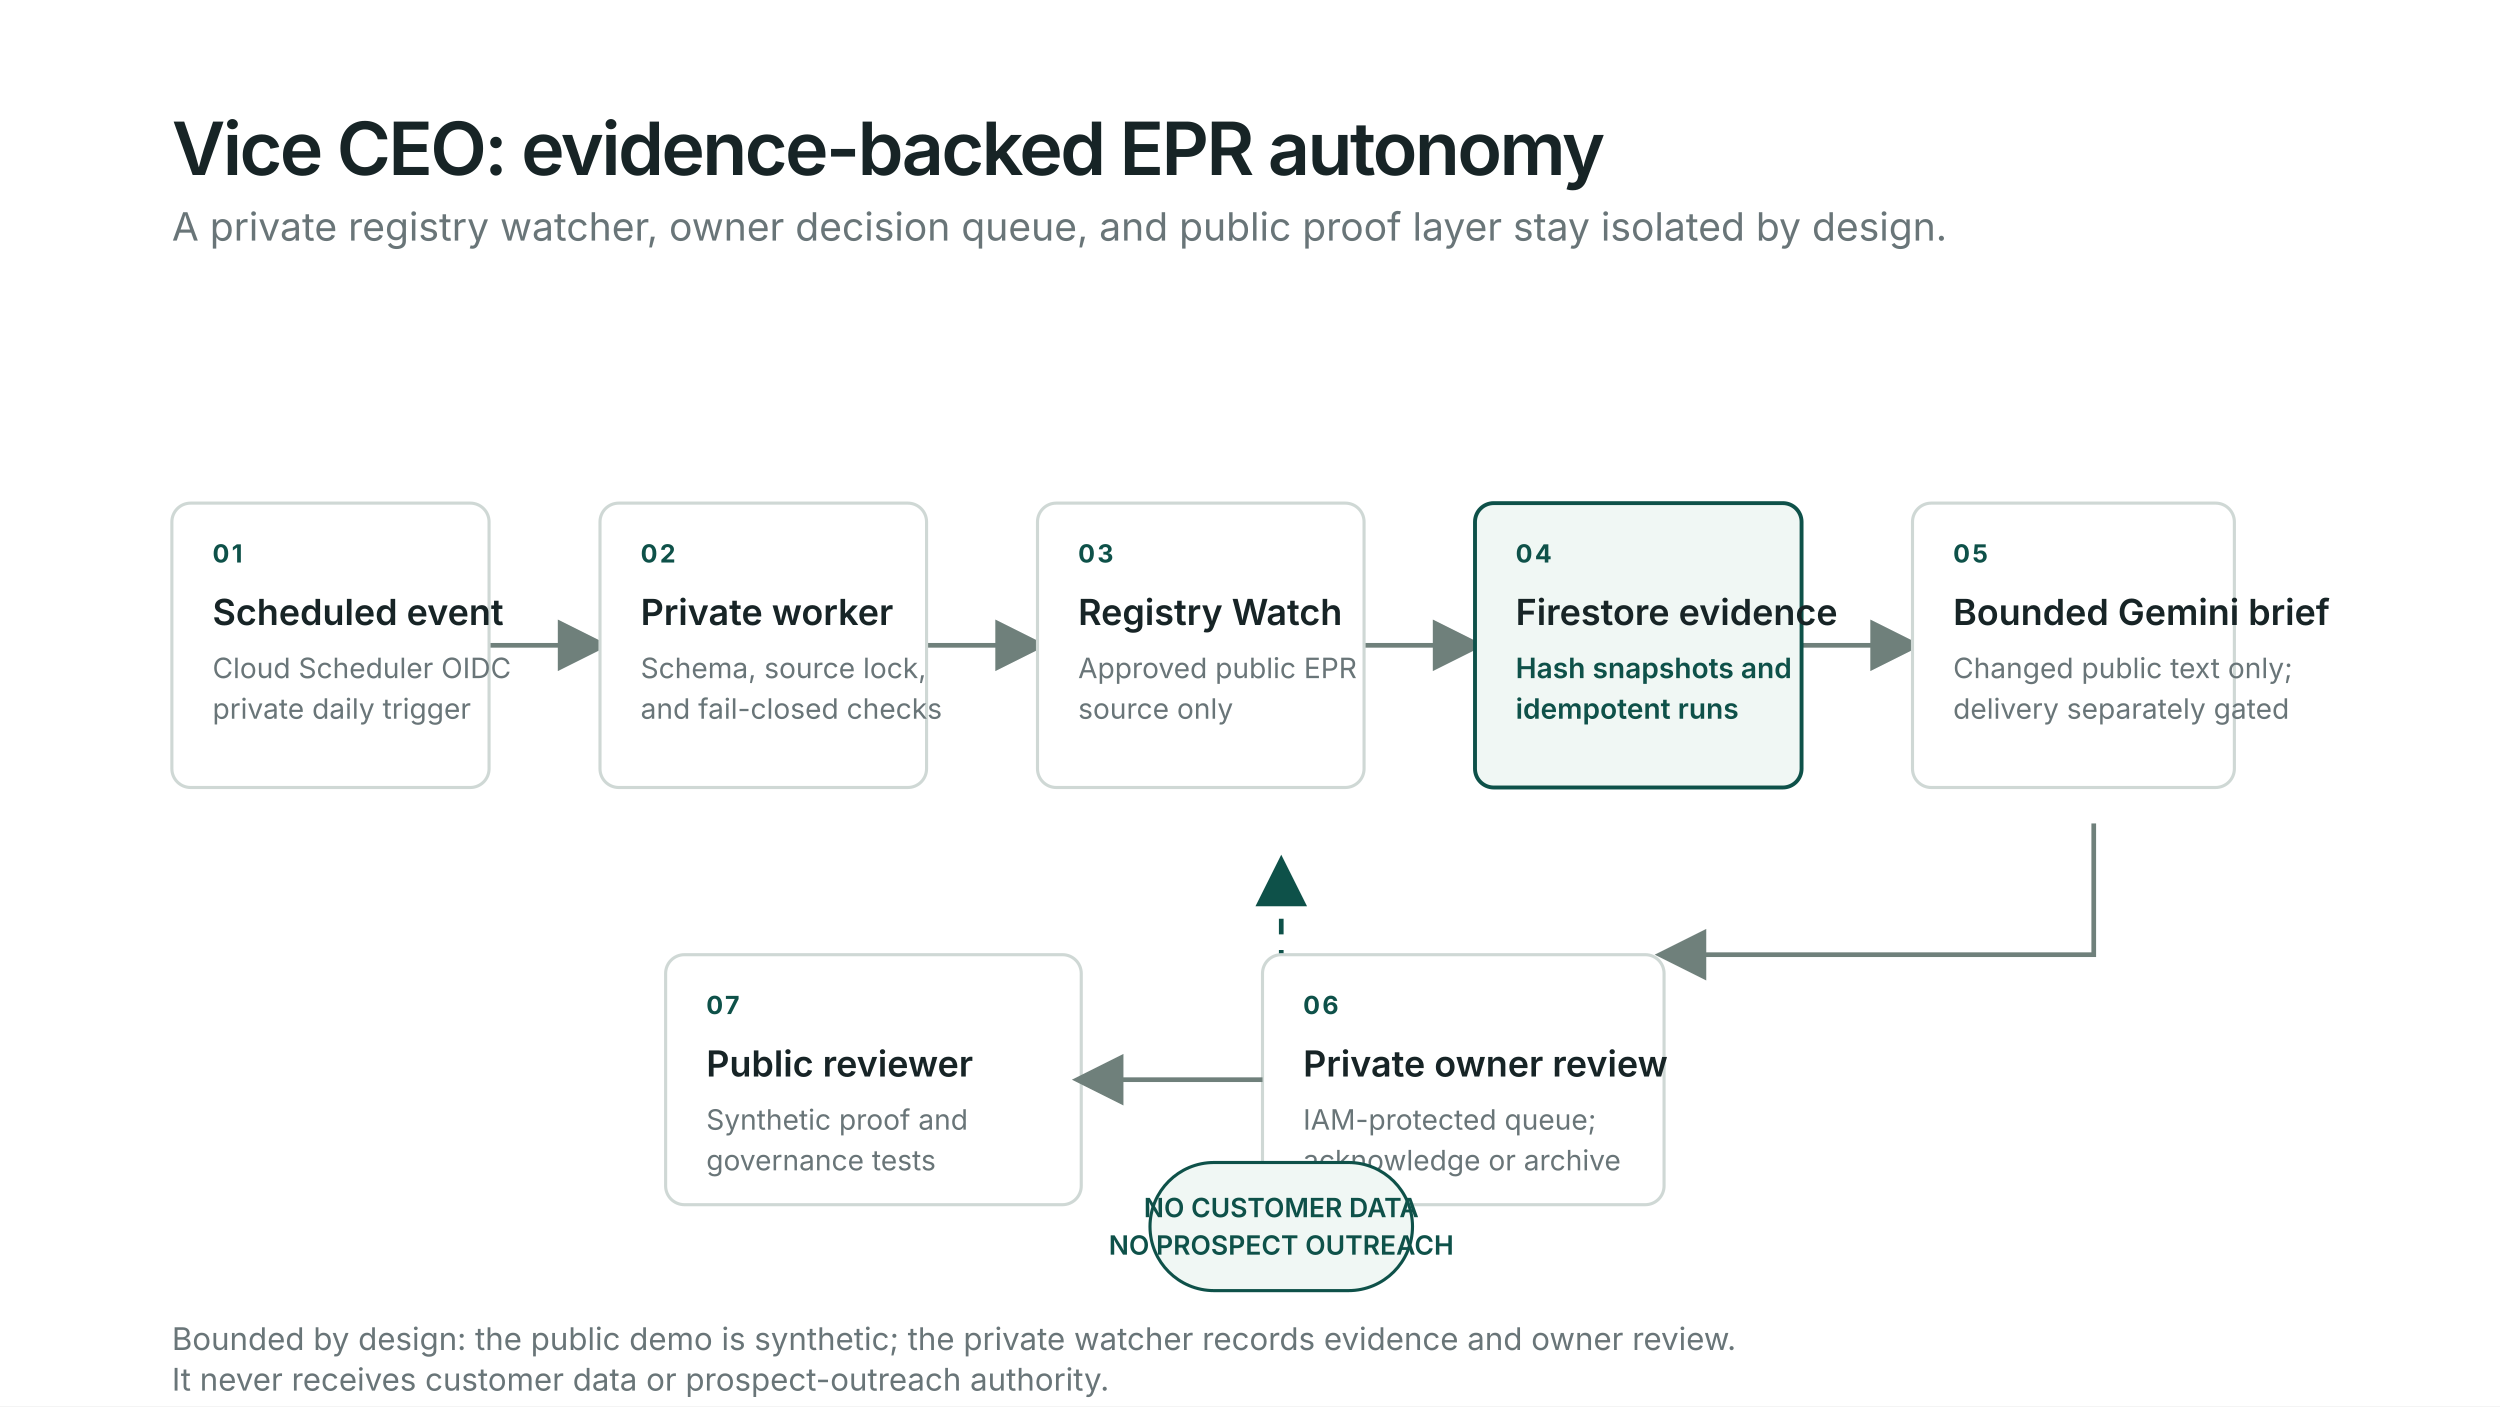
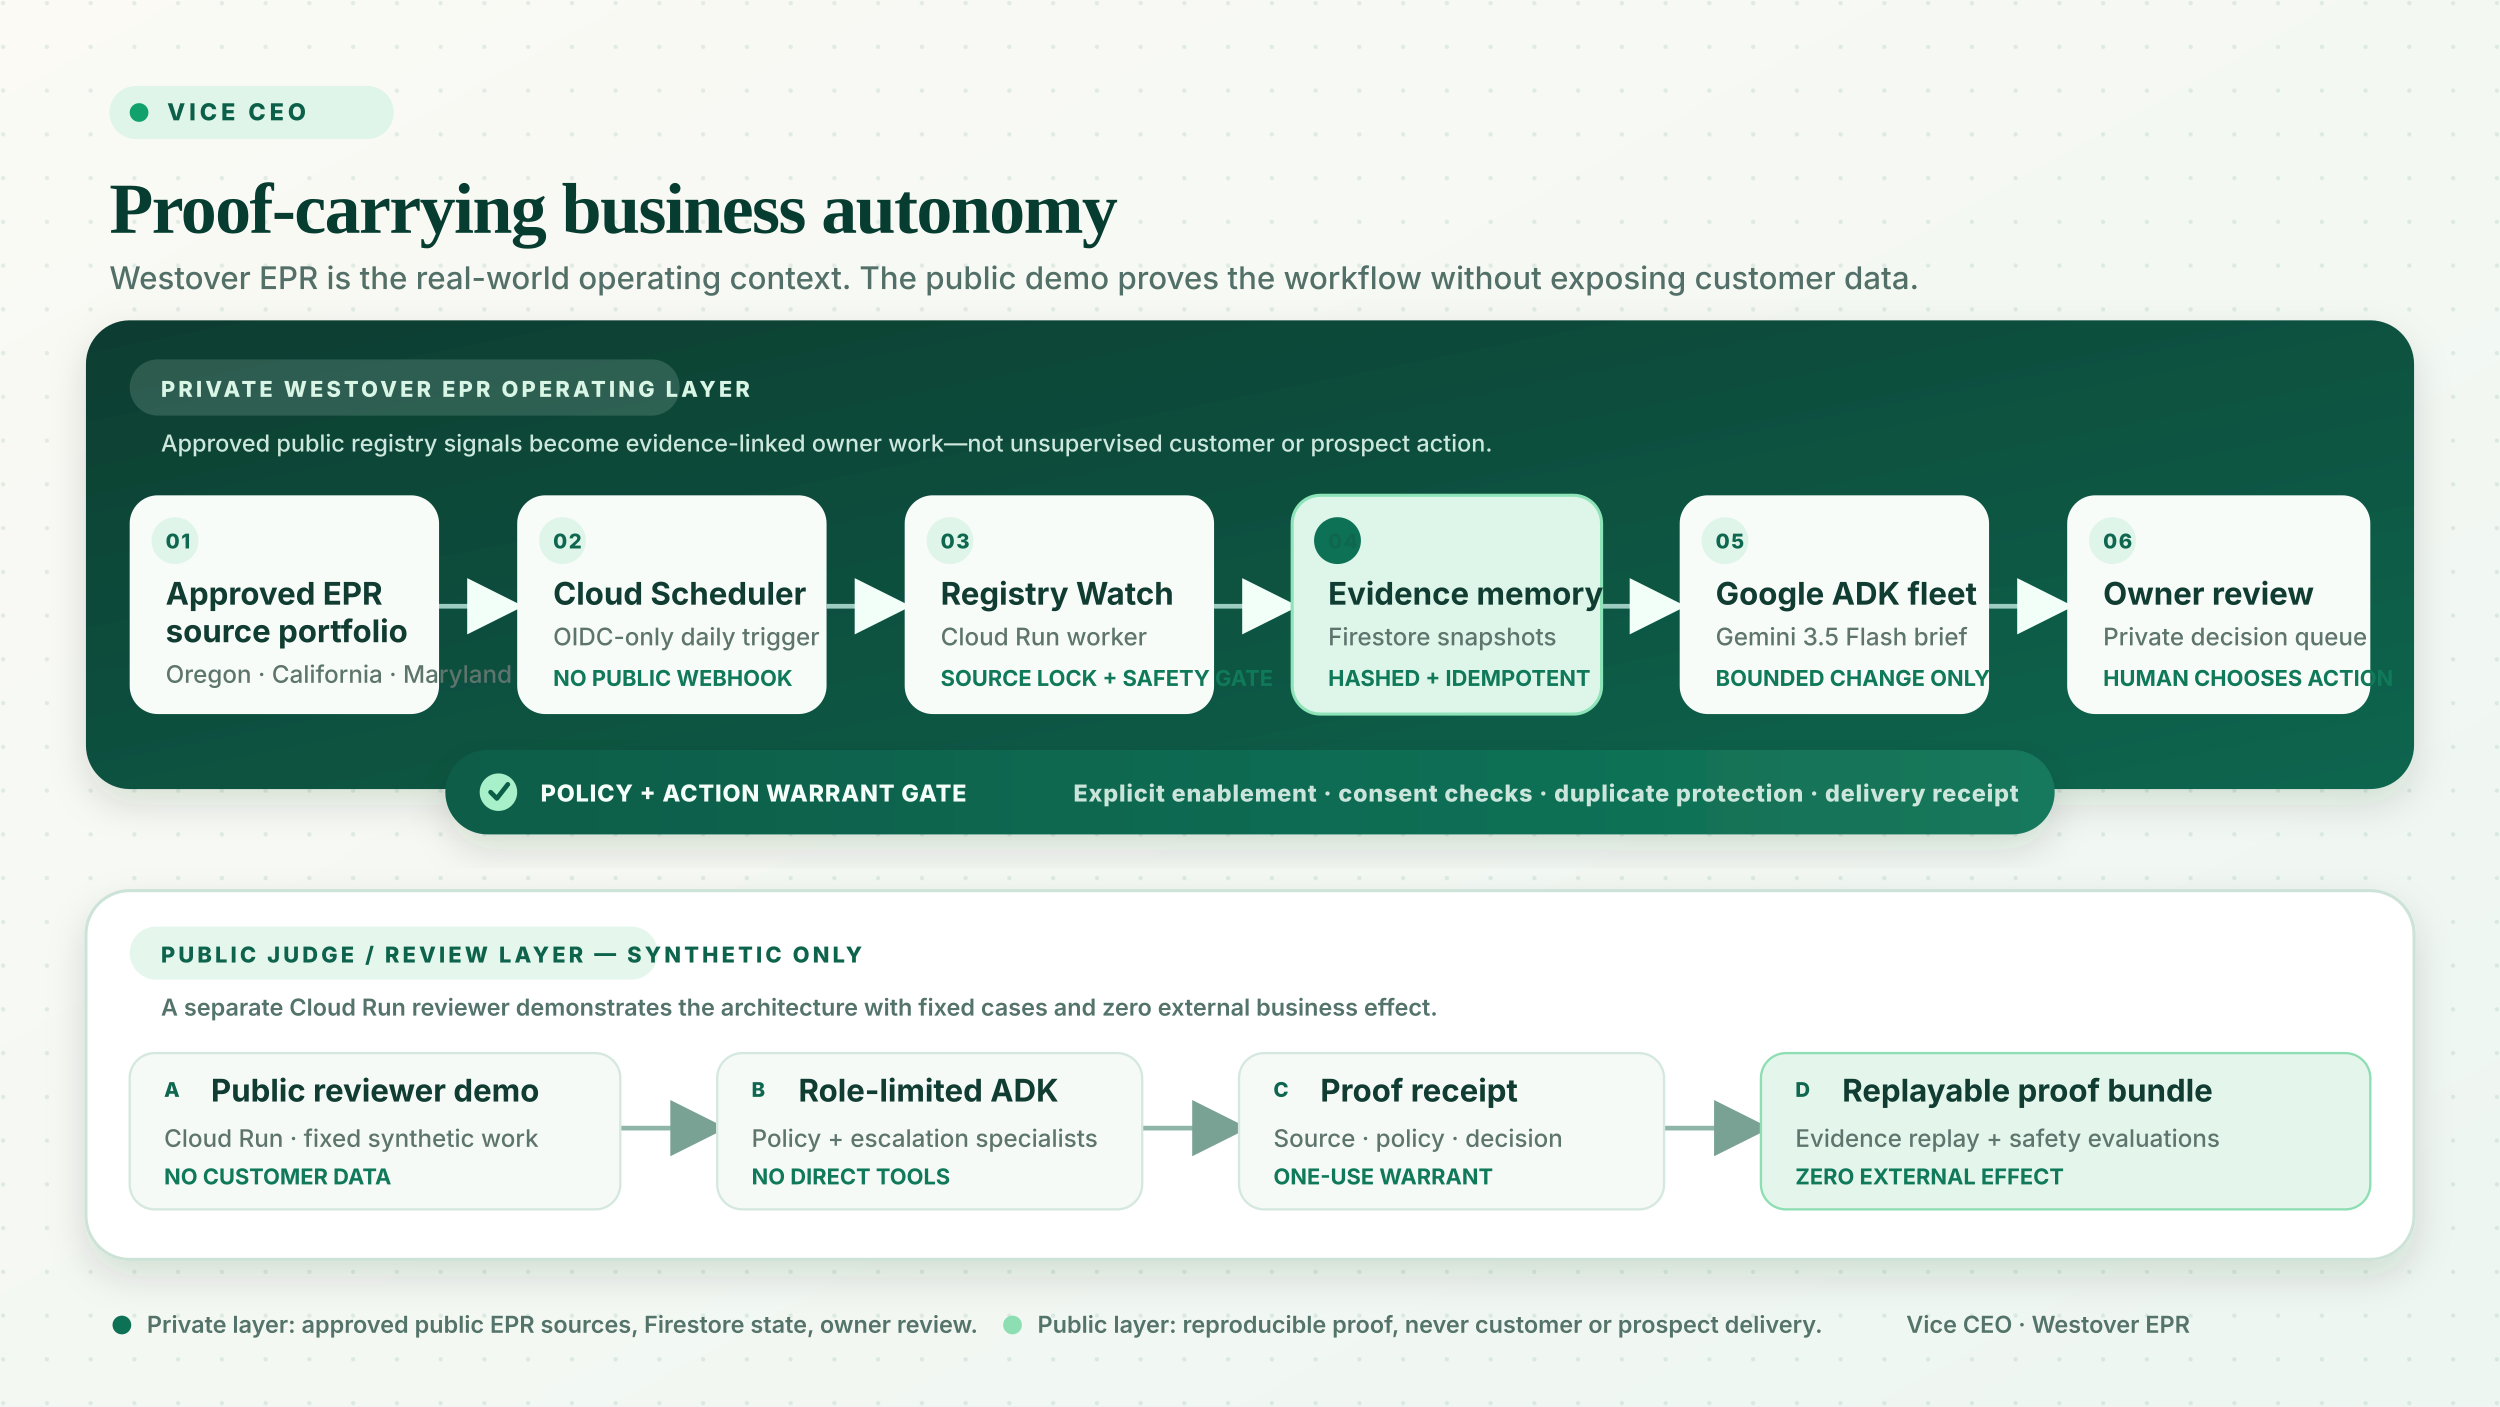
<svg xmlns="http://www.w3.org/2000/svg" width="1600" height="900" viewBox="0 0 1600 900" role="img" aria-labelledby="title desc">
-   <style>
-     .canvas { fill: #ffffff; }
-     .title { fill: #172426; font-family: Inter, Arial, sans-serif; font-size: 47px; font-weight: 600; letter-spacing: -1.6px; }
-     .subtitle { fill: #697578; font-family: Inter, Arial, sans-serif; font-size: 25px; }
-     .node { fill: #ffffff; stroke: #cfd8d5; stroke-width: 2; }
-     .node-accent { fill: #f0f7f4; stroke: #0e5149; stroke-width: 2.5; }
-     .node-title { fill: #172426; font-family: Inter, Arial, sans-serif; font-size: 23px; font-weight: 600; }
-     .node-copy { fill: #697578; font-family: Inter, Arial, sans-serif; font-size: 18px; }
-     .node-copy-accent { fill: #0e5149; font-family: Inter, Arial, sans-serif; font-size: 18px; font-weight: 600; }
-     .step { fill: #0e5149; font-family: Inter, Arial, sans-serif; font-size: 16px; font-weight: 700; letter-spacing: 1.5px; }
-     .line { fill: none; stroke: #6f807b; stroke-width: 3; marker-end: url(#arrow); }
-     .block { fill: none; stroke: #0e5149; stroke-width: 3; stroke-dasharray: 10 10; marker-end: url(#arrow); }
-     .block-label { fill: #0e5149; font-family: Inter, Arial, sans-serif; font-size: 17px; font-weight: 600; }
-     .footer { fill: #697578; font-family: Inter, Arial, sans-serif; font-size: 20px; }
-   </style>
  <defs>
-     <marker id="arrow" markerWidth="11" markerHeight="11" refX="9" refY="5.5" orient="auto">
-       <path d="M0,0 L11,5.5 L0,11 z" fill="#6f807b" />
+     <linearGradient id="bg" x1="0" y1="0" x2="1" y2="1">
+       <stop offset="0" stop-color="#fbfaf5" />
+       <stop offset="1" stop-color="#edf6f1" />
+     </linearGradient>
+     <linearGradient id="private" x1="0" y1="0" x2="1" y2="1">
+       <stop offset="0" stop-color="#073d31" />
+       <stop offset="1" stop-color="#0d664e" />
+     </linearGradient>
+     <linearGradient id="warrant" x1="0" y1="0" x2="1" y2="0">
+       <stop offset="0" stop-color="#0c5d48" />
+       <stop offset="1" stop-color="#13785b" />
+     </linearGradient>
+     <filter id="shadow" x="-20%" y="-30%" width="140%" height="170%">
+       <feDropShadow dx="0" dy="10" stdDeviation="12" flood-color="#062d24" flood-opacity=".13" />
+     </filter>
+     <marker id="arrow" markerWidth="12" markerHeight="12" refX="10" refY="6" orient="auto">
+       <path d="M0 0L12 6L0 12Z" fill="#79a295" />
    </marker>
-     <marker id="arrow-forest" markerWidth="11" markerHeight="11" refX="9" refY="5.5" orient="auto">
-       <path d="M0,0 L11,5.5 L0,11 z" fill="#0e5149" />
+     <marker id="arrowDark" markerWidth="12" markerHeight="12" refX="10" refY="6" orient="auto">
+       <path d="M0 0L12 6L0 12Z" fill="#f1fff8" />
    </marker>
+     <pattern id="dots" width="28" height="28" patternUnits="userSpaceOnUse">
+       <circle cx="2" cy="2" r="1.4" fill="#0d664e" opacity=".10" />
+     </pattern>
+     <style>
+       .eyebrow { font-family: Inter, Arial, sans-serif; font-size: 15px; font-weight: 800; letter-spacing: 2.5px; }
+       .title { font-family: Georgia, 'Times New Roman', serif; font-size: 46px; font-weight: 700; letter-spacing: -1px; fill:#073d31; }
+       .sub { font-family: Inter, Arial, sans-serif; font-size: 20px; font-weight: 500; fill:#537068; }
+       .lane { font-family: Inter, Arial, sans-serif; font-size: 14px; font-weight: 800; letter-spacing: 2px; }
+       .card-title { font-family: Inter, Arial, sans-serif; font-size: 20px; font-weight: 750; fill:#103c32; }
+       .card-copy { font-family: Inter, Arial, sans-serif; font-size: 15.5px; font-weight: 500; fill:#5e756e; }
+       .card-detail { font-family: Inter, Arial, sans-serif; font-size: 14px; font-weight: 700; fill:#0f7959; }
+       .num { font-family: Inter, Arial, sans-serif; font-size: 13px; font-weight: 800; fill:#0e674e; letter-spacing:1px; }
+       .private-copy { font-family: Inter, Arial, sans-serif; font-size: 15px; font-weight: 500; fill:#cce7dc; }
+       .private-detail { font-family: Inter, Arial, sans-serif; font-size: 13px; font-weight: 800; fill:#8ee4b8; letter-spacing:.6px; }
+       .footer { font-family: Inter, Arial, sans-serif; font-size: 15px; font-weight: 600; fill:#54736a; }
+       .warrant { font-family: Inter, Arial, sans-serif; font-size: 15px; font-weight: 800; fill:#f5fff9; letter-spacing:.5px; }
+     </style>
  </defs>
-   <rect class="canvas" width="1600" height="900" />
-   <text class="title" x="110" y="112">Vice CEO: evidence-backed EPR autonomy</text>
-   <text class="subtitle" x="110" y="154">A private registry watcher, owner decision queue, and public proof layer stay isolated by design.</text>
-   <path class="line" d="M313 413 H384" />
-   <path class="line" d="M593 413 H664" />
-   <path class="line" d="M873 413 H944" />
-   <path class="line" d="M1153 413 H1224" />
-   <path class="line" d="M1340 527 V611 H1065" />
-   <path class="block" d="M820 698 V553" style="marker-end:url(#arrow-forest)" />
-   <g transform="translate(110 322)">
-     <rect class="node" width="203" height="182" rx="12" />
-     <text class="step" x="26" y="38">01</text>
-     <text class="node-title" x="26" y="78">Scheduled event</text>
-     <text class="node-copy" x="26" y="112">Cloud Scheduler OIDC</text>
-     <text class="node-copy" x="26" y="138">private daily trigger</text>
+   <rect width="1600" height="900" fill="url(#bg)" />
+   <rect width="1600" height="900" fill="url(#dots)" />
+   <g transform="translate(70 55)">
+     <rect width="182" height="34" rx="17" fill="#dff5e9" />
+     <circle cx="19" cy="17" r="6" fill="#11a16c" />
+     <text class="eyebrow" x="37" y="22" fill="#0c6049">VICE CEO</text>
+     <text class="title" x="0" y="94">Proof-carrying business autonomy</text>
+     <text class="sub" x="0" y="130">Westover EPR is the real-world operating context. The public demo proves the workflow without exposing customer data.</text>
  </g>
-   <g transform="translate(384 322)">
-     <rect class="node" width="209" height="182" rx="12" />
-     <text class="step" x="26" y="38">02</text>
-     <text class="node-title" x="26" y="78">Private worker</text>
-     <text class="node-copy" x="26" y="112">Schema, source lock,</text>
-     <text class="node-copy" x="26" y="138">and fail-closed checks</text>
+   <g transform="translate(55 205)">
+     <rect width="1490" height="300" rx="28" fill="url(#private)" filter="url(#shadow)" />
+     <rect x="28" y="25" width="352" height="36" rx="18" fill="#d8f5e6" opacity=".16" />
+     <text class="lane" x="48" y="49" fill="#d8f5e6">PRIVATE WESTOVER EPR OPERATING LAYER</text>
+     <text class="private-copy" x="48" y="84">Approved public registry signals become evidence-linked owner work—not unsupervised customer or prospect action.</text>
+     <path d="M226 183H274" fill="none" stroke="#9dcdc0" stroke-width="3" marker-end="url(#arrowDark)" />
+     <path d="M474 183H522" fill="none" stroke="#9dcdc0" stroke-width="3" marker-end="url(#arrowDark)" />
+     <path d="M722 183H770" fill="none" stroke="#9dcdc0" stroke-width="3" marker-end="url(#arrowDark)" />
+     <path d="M970 183H1018" fill="none" stroke="#9dcdc0" stroke-width="3" marker-end="url(#arrowDark)" />
+     <path d="M1218 183H1266" fill="none" stroke="#9dcdc0" stroke-width="3" marker-end="url(#arrowDark)" />
+     <g transform="translate(28 112)">
+       <rect width="198" height="140" rx="18" fill="#f8fcf9" />
+       <circle cx="29" cy="29" r="15" fill="#dff5e9" />
+       <text class="num" x="23" y="34">01</text>
+       <text class="card-title" x="23" y="70">Approved EPR</text>
+       <text class="card-title" x="23" y="94">source portfolio</text>
+       <text class="card-copy" x="23" y="120">Oregon · California · Maryland</text>
+     </g>
+     <g transform="translate(276 112)">
+       <rect width="198" height="140" rx="18" fill="#f8fcf9" />
+       <circle cx="29" cy="29" r="15" fill="#dff5e9" />
+       <text class="num" x="23" y="34">02</text>
+       <text class="card-title" x="23" y="70">Cloud Scheduler</text>
+       <text class="card-copy" x="23" y="96">OIDC-only daily trigger</text>
+       <text class="card-detail" x="23" y="122">NO PUBLIC WEBHOOK</text>
+     </g>
+     <g transform="translate(524 112)">
+       <rect width="198" height="140" rx="18" fill="#f8fcf9" />
+       <circle cx="29" cy="29" r="15" fill="#dff5e9" />
+       <text class="num" x="23" y="34">03</text>
+       <text class="card-title" x="23" y="70">Registry Watch</text>
+       <text class="card-copy" x="23" y="96">Cloud Run worker</text>
+       <text class="card-detail" x="23" y="122">SOURCE LOCK + SAFETY GATE</text>
+     </g>
+     <g transform="translate(772 112)">
+       <rect width="198" height="140" rx="18" fill="#ddf6e9" stroke="#8ee4b8" stroke-width="2" />
+       <circle cx="29" cy="29" r="15" fill="#0d7155" />
+       <text class="num" x="23" y="34" fill="#f7fffa">04</text>
+       <text class="card-title" x="23" y="70">Evidence memory</text>
+       <text class="card-copy" x="23" y="96">Firestore snapshots</text>
+       <text class="card-detail" x="23" y="122">HASHED + IDEMPOTENT</text>
+     </g>
+     <g transform="translate(1020 112)">
+       <rect width="198" height="140" rx="18" fill="#f8fcf9" />
+       <circle cx="29" cy="29" r="15" fill="#dff5e9" />
+       <text class="num" x="23" y="34">05</text>
+       <text class="card-title" x="23" y="70">Google ADK fleet</text>
+       <text class="card-copy" x="23" y="96">Gemini 3.5 Flash brief</text>
+       <text class="card-detail" x="23" y="122">BOUNDED CHANGE ONLY</text>
+     </g>
+     <g transform="translate(1268 112)">
+       <rect width="194" height="140" rx="18" fill="#f8fcf9" />
+       <circle cx="29" cy="29" r="15" fill="#dff5e9" />
+       <text class="num" x="23" y="34">06</text>
+       <text class="card-title" x="23" y="70">Owner review</text>
+       <text class="card-copy" x="23" y="96">Private decision queue</text>
+       <text class="card-detail" x="23" y="122">HUMAN CHOOSES ACTION</text>
+     </g>
  </g>
-   <g transform="translate(664 322)">
-     <rect class="node" width="209" height="182" rx="12" />
-     <text class="step" x="26" y="38">03</text>
-     <text class="node-title" x="26" y="78">Registry Watch</text>
-     <text class="node-copy" x="26" y="112">Approved public EPR</text>
-     <text class="node-copy" x="26" y="138">source only</text>
+   <g transform="translate(285 480)">
+     <rect width="1030" height="54" rx="27" fill="url(#warrant)" filter="url(#shadow)" />
+     <circle cx="34" cy="27" r="12" fill="#a8f0c9" />
+     <path d="M29 27l4 4 7-9" fill="none" stroke="#0a5e46" stroke-width="3" stroke-linecap="round" stroke-linejoin="round" />
+     <text class="warrant" x="61" y="33">POLICY + ACTION WARRANT GATE</text>
+     <text class="warrant" x="402" y="33" opacity=".82">Explicit enablement · consent checks · duplicate protection · delivery receipt</text>
  </g>
-   <g transform="translate(944 322)">
-     <rect class="node-accent" width="209" height="182" rx="12" />
-     <text class="step" x="26" y="38">04</text>
-     <text class="node-title" x="26" y="78">Firestore evidence</text>
-     <text class="node-copy-accent" x="26" y="112">Hash snapshots and</text>
-     <text class="node-copy-accent" x="26" y="138">idempotent runs</text>
+   <g transform="translate(55 570)">
+     <rect width="1490" height="236" rx="28" fill="#ffffff" stroke="#cde3d8" stroke-width="2" filter="url(#shadow)" />
+     <rect x="28" y="23" width="338" height="34" rx="17" fill="#e5f6ed" />
+     <text class="lane" x="48" y="46" fill="#0d634b">PUBLIC JUDGE / REVIEW LAYER — SYNTHETIC ONLY</text>
+     <text class="footer" x="48" y="80">A separate Cloud Run reviewer demonstrates the architecture with fixed cases and zero external business effect.</text>
+     <path d="M342 152H404" fill="none" stroke="#8fb5a8" stroke-width="3" marker-end="url(#arrow)" />
+     <path d="M676 152H738" fill="none" stroke="#8fb5a8" stroke-width="3" marker-end="url(#arrow)" />
+     <path d="M1010 152H1072" fill="none" stroke="#8fb5a8" stroke-width="3" marker-end="url(#arrow)" />
+     <g transform="translate(28 104)">
+       <rect width="314" height="100" rx="16" fill="#f5faf7" stroke="#d5e8df" stroke-width="1.5" />
+       <text class="num" x="22" y="28">A</text>
+       <text class="card-title" x="52" y="31">Public reviewer demo</text>
+       <text class="card-copy" x="22" y="60">Cloud Run · fixed synthetic work</text>
+       <text class="card-detail" x="22" y="84">NO CUSTOMER DATA</text>
+     </g>
+     <g transform="translate(404 104)">
+       <rect width="272" height="100" rx="16" fill="#f5faf7" stroke="#d5e8df" stroke-width="1.5" />
+       <text class="num" x="22" y="28">B</text>
+       <text class="card-title" x="52" y="31">Role-limited ADK</text>
+       <text class="card-copy" x="22" y="60">Policy + escalation specialists</text>
+       <text class="card-detail" x="22" y="84">NO DIRECT TOOLS</text>
+     </g>
+     <g transform="translate(738 104)">
+       <rect width="272" height="100" rx="16" fill="#f5faf7" stroke="#d5e8df" stroke-width="1.5" />
+       <text class="num" x="22" y="28">C</text>
+       <text class="card-title" x="52" y="31">Proof receipt</text>
+       <text class="card-copy" x="22" y="60">Source · policy · decision</text>
+       <text class="card-detail" x="22" y="84">ONE-USE WARRANT</text>
+     </g>
+     <g transform="translate(1072 104)">
+       <rect width="390" height="100" rx="16" fill="#e4f6ec" stroke="#8edeb3" stroke-width="1.5" />
+       <text class="num" x="22" y="28">D</text>
+       <text class="card-title" x="52" y="31">Replayable proof bundle</text>
+       <text class="card-copy" x="22" y="60">Evidence replay + safety evaluations</text>
+       <text class="card-detail" x="22" y="84">ZERO EXTERNAL EFFECT</text>
+     </g>
  </g>
-   <g transform="translate(1224 322)">
-     <rect class="node" width="206" height="182" rx="12" />
-     <text class="step" x="26" y="38">05</text>
-     <text class="node-title" x="26" y="78">Bounded Gemini brief</text>
-     <text class="node-copy" x="26" y="112">Changed public text only;</text>
-     <text class="node-copy" x="26" y="138">delivery separately gated</text>
+   <g transform="translate(70 848)">
+     <circle cx="8" cy="0" r="6" fill="#0d7155" />
+     <text class="footer" x="24" y="5">Private layer: approved public EPR sources, Firestore state, owner review.</text>
+     <circle cx="578" cy="0" r="6" fill="#8edeb3" />
+     <text class="footer" x="594" y="5">Public layer: reproducible proof, never customer or prospect delivery.</text>
+     <text class="footer" x="1150" y="5" fill="#0d634b">Vice CEO · Westover EPR</text>
  </g>
-   <g transform="translate(808 611)">
-     <rect class="node" width="257" height="160" rx="12" />
-     <text class="step" x="26" y="38">06</text>
-     <text class="node-title" x="26" y="78">Private owner review</text>
-     <text class="node-copy" x="26" y="112">IAM-protected queue;</text>
-     <text class="node-copy" x="26" y="138">acknowledge or archive</text>
-   </g>
-   <g transform="translate(426 611)">
-     <rect class="node" width="266" height="160" rx="12" />
-     <text class="step" x="26" y="38">07</text>
-     <text class="node-title" x="26" y="78">Public reviewer</text>
-     <text class="node-copy" x="26" y="112">Synthetic proof and</text>
-     <text class="node-copy" x="26" y="138">governance tests</text>
-   </g>
-   <path class="line" d="M808 691 H692" />
-   <g transform="translate(736 744)">
-     <rect fill="#f0f7f4" stroke="#0e5149" stroke-width="2" width="168" height="82" rx="41" />
-     <text class="block-label" x="84" y="35" text-anchor="middle">NO CUSTOMER DATA</text>
-     <text class="block-label" x="84" y="59" text-anchor="middle">NO PROSPECT OUTREACH</text>
-   </g>
-   <text class="footer" x="110" y="864">Bounded by design: the public demo is synthetic; the private watcher records evidence and owner review.</text>
-   <text class="footer" x="110" y="890">It never receives customer data or prospect-outreach authority.</text>
</svg>
